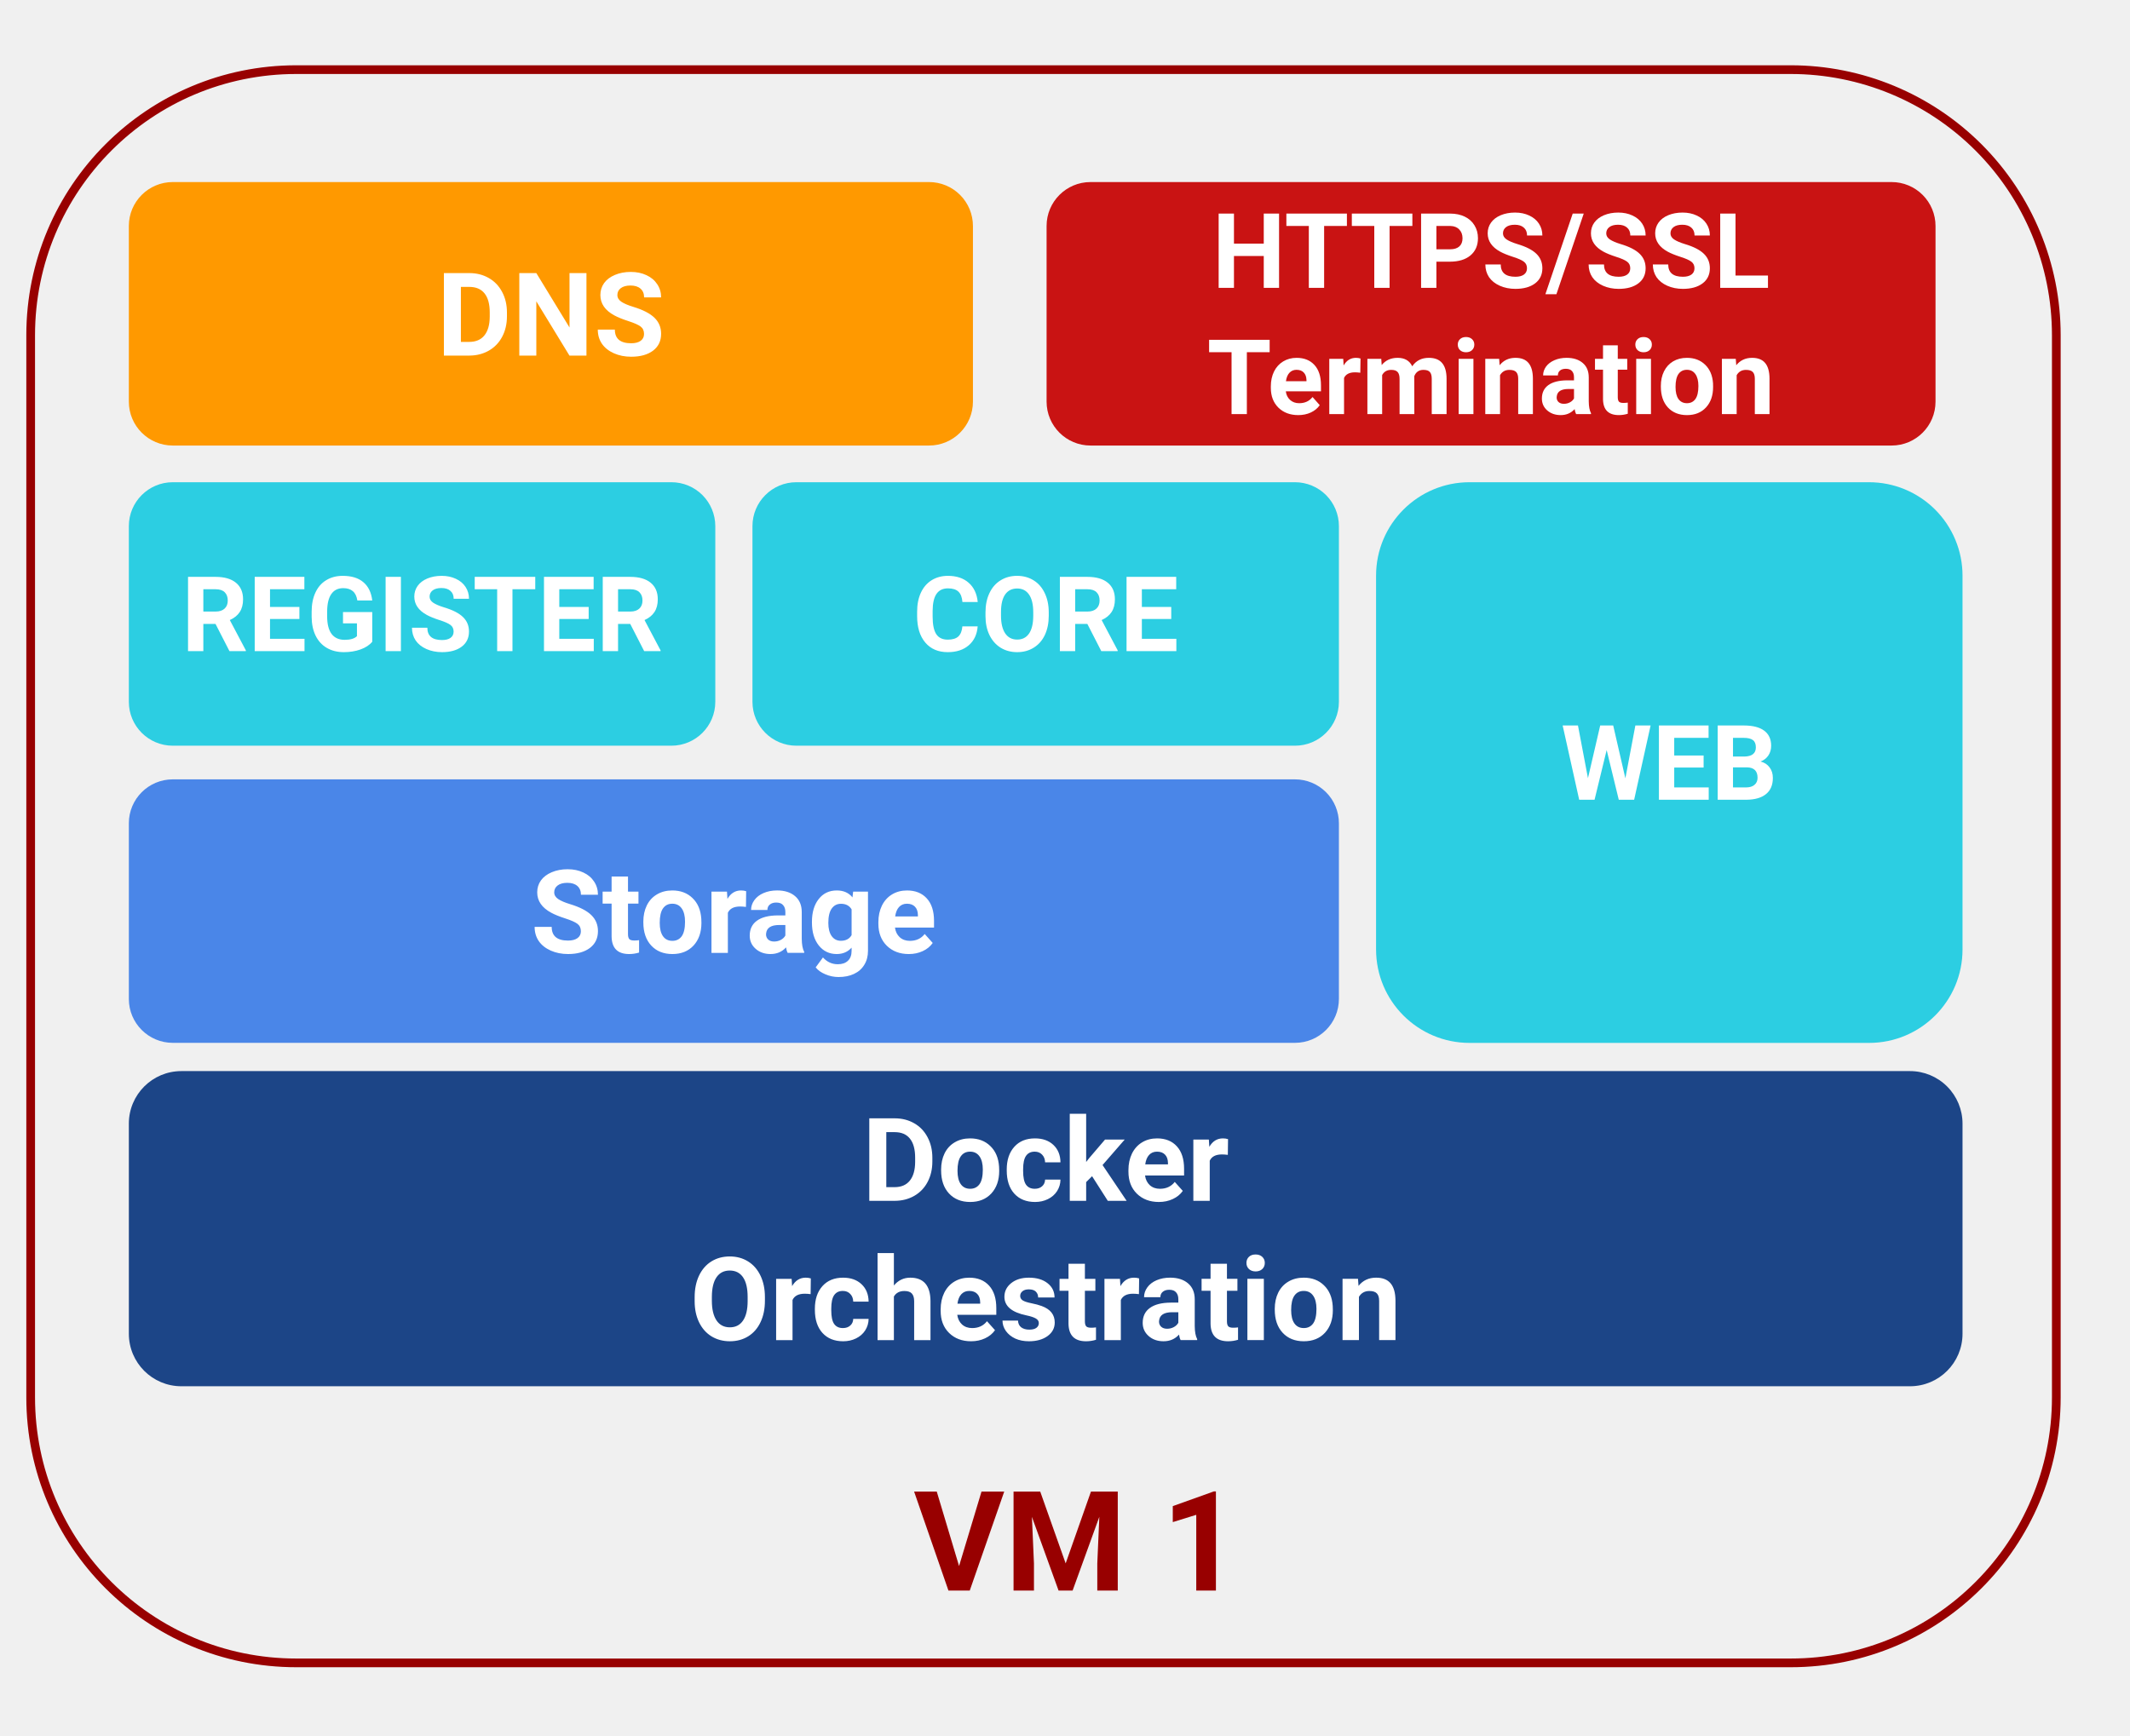
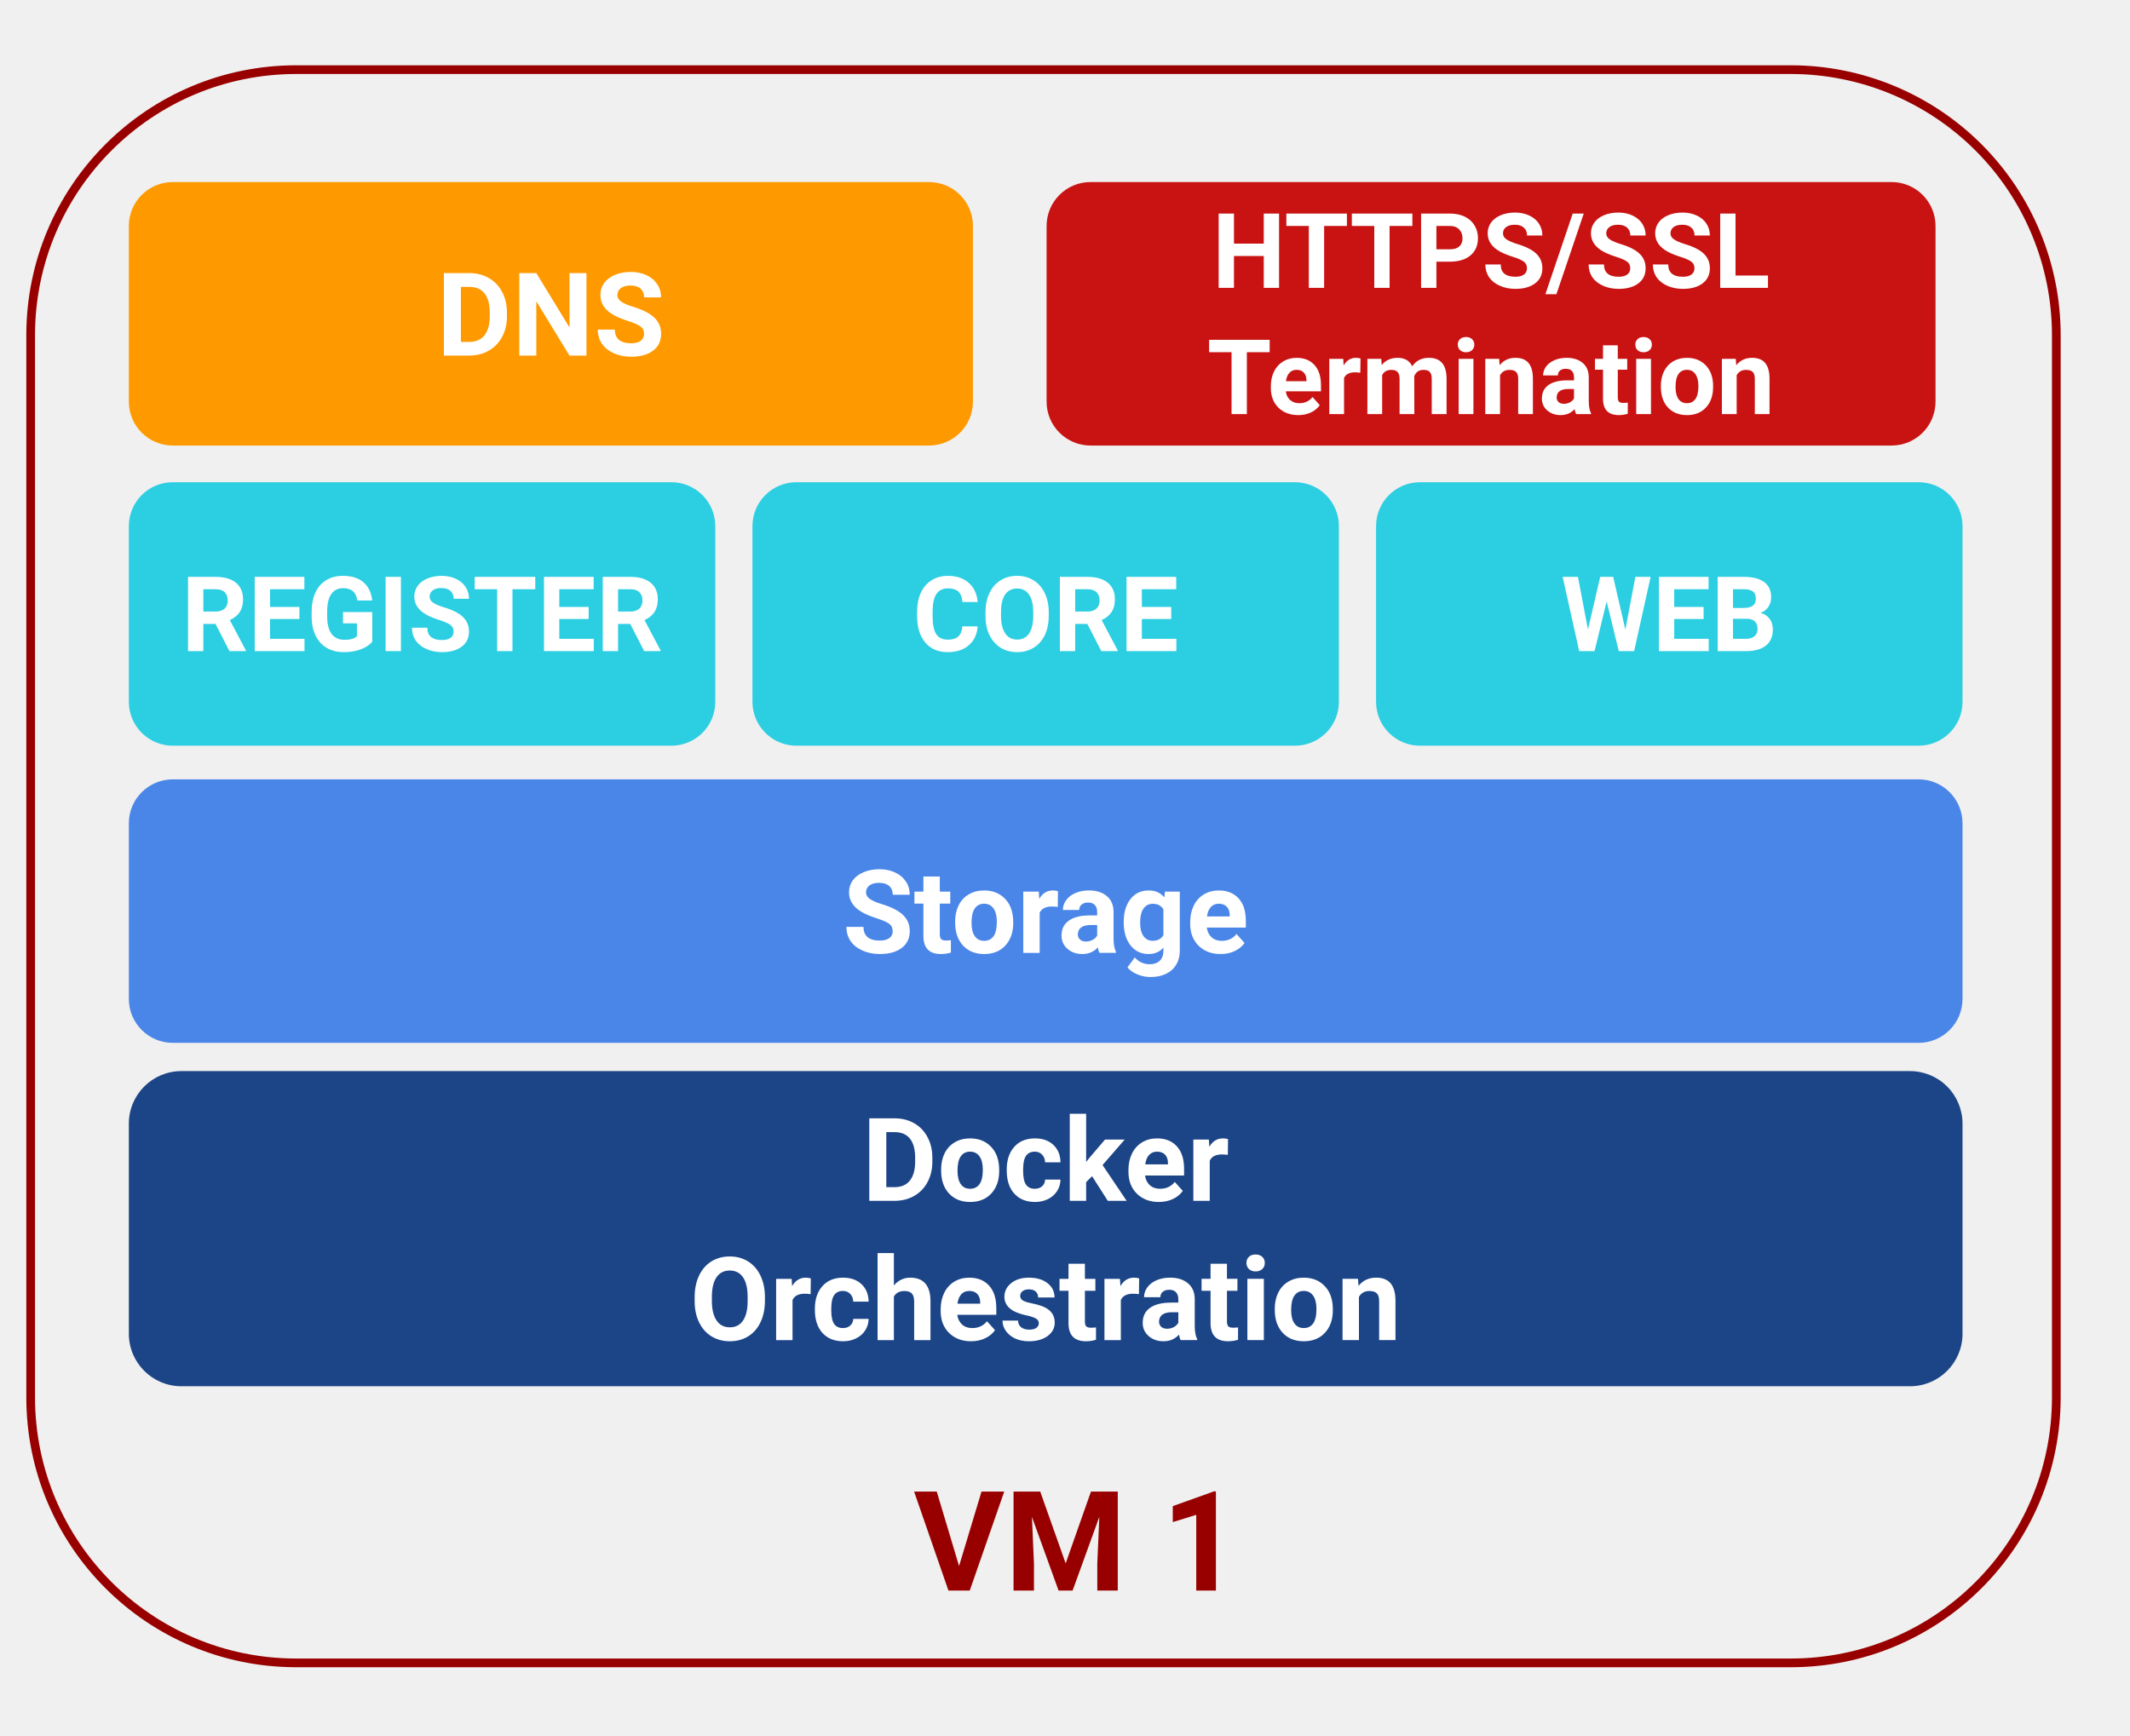
<svg xmlns="http://www.w3.org/2000/svg" version="1.1" viewBox="0.0 0.0 489.262 398.659" fill="none" stroke="none" stroke-linecap="square" stroke-miterlimit="10">
  <clipPath id="p.0">
    <path d="m0 0l489.262 0l0 398.659l-489.262 0l0 -398.659z" clip-rule="nonzero" />
  </clipPath>
  <g clip-path="url(#p.0)">
    <path fill="#000000" fill-opacity="0.0" d="m0 0l489.262 0l0 398.659l-489.262 0z" fill-rule="evenodd" />
    <path fill="#000000" fill-opacity="0.0" d="m7.045 77.009l0 0c0 -33.694 27.315 -61.009 61.009 -61.009l343.273 0c16.181 0 31.699 6.428 43.14 17.869c11.441 11.441 17.869 26.959 17.869 43.14l0 244.029c0 33.694 -27.315 61.009 -61.009 61.009l-343.273 0l0 0c-33.694 0 -61.009 -27.315 -61.009 -61.009z" fill-rule="evenodd" />
    <path stroke="#980000" stroke-width="2.0" stroke-linejoin="round" stroke-linecap="butt" d="m7.045 77.009l0 0c0 -33.694 27.315 -61.009 61.009 -61.009l343.273 0c16.181 0 31.699 6.428 43.14 17.869c11.441 11.441 17.869 26.959 17.869 43.14l0 244.029c0 33.694 -27.315 61.009 -61.009 61.009l-343.273 0l0 0c-33.694 0 -61.009 -27.315 -61.009 -61.009z" fill-rule="evenodd" />
    <path fill="#1c4587" d="m29.596 258.152l0 0c0 -6.665 5.403 -12.068 12.068 -12.068l397.06 0c3.201 0 6.27 1.271 8.534 3.535c2.263 2.263 3.535 5.333 3.535 8.534l0 48.272c0 6.665 -5.403 12.068 -12.068 12.068l-397.06 0c-6.665 0 -12.068 -5.403 -12.068 -12.068z" fill-rule="evenodd" />
    <path fill="#ffffff" d="m199.678 275.889l0 -18.953l5.828 0q2.5 0 4.469 1.125q1.984 1.125 3.078 3.203q1.109 2.078 1.109 4.719l0 0.875q0 2.641 -1.094 4.703q-1.078 2.047 -3.062 3.188q-1.969 1.125 -4.453 1.141l-5.875 0zm3.906 -15.781l0 12.641l1.891 0q2.297 0 3.5 -1.484q1.219 -1.5 1.234 -4.297l0 -1.0q0 -2.891 -1.203 -4.375q-1.188 -1.484 -3.5 -1.484l-1.922 0zm12.59 8.609q0 -2.094 0.797 -3.734q0.812 -1.641 2.328 -2.531q1.516 -0.906 3.531 -0.906q2.844 0 4.641 1.75q1.812 1.734 2.016 4.734l0.031 0.969q0 3.234 -1.812 5.203q-1.812 1.953 -4.859 1.953q-3.047 0 -4.859 -1.953q-1.812 -1.953 -1.812 -5.312l0 -0.172zm3.766 0.281q0 2.0 0.75 3.062q0.75 1.062 2.156 1.062q1.375 0 2.141 -1.047q0.766 -1.062 0.766 -3.359q0 -1.969 -0.766 -3.047q-0.766 -1.078 -2.156 -1.078q-1.391 0 -2.141 1.078q-0.75 1.062 -0.75 3.328zm17.744 4.125q1.047 0 1.688 -0.578q0.656 -0.578 0.688 -1.531l3.531 0q-0.016 1.438 -0.781 2.641q-0.766 1.188 -2.109 1.844q-1.328 0.656 -2.953 0.656q-3.016 0 -4.766 -1.922q-1.734 -1.922 -1.734 -5.312l0 -0.234q0 -3.266 1.734 -5.203q1.734 -1.938 4.75 -1.938q2.641 0 4.234 1.5q1.594 1.5 1.625 4.0l-3.531 0q-0.031 -1.094 -0.688 -1.766q-0.641 -0.688 -1.703 -0.688q-1.312 0 -1.984 0.953q-0.672 0.953 -0.672 3.109l0 0.391q0 2.172 0.656 3.125q0.672 0.953 2.016 0.953zm13.166 -2.891l-1.359 1.359l0 4.297l-3.766 0l0 -20l3.766 0l0 11.078l0.734 -0.938l3.609 -4.219l4.516 0l-5.094 5.859l5.531 8.219l-4.328 0l-3.609 -5.656zm15.338 5.922q-3.094 0 -5.047 -1.906q-1.938 -1.906 -1.938 -5.062l0 -0.359q0 -2.125 0.812 -3.797q0.828 -1.672 2.328 -2.578q1.5 -0.906 3.438 -0.906q2.891 0 4.547 1.828q1.656 1.812 1.656 5.156l0 1.547l-8.969 0q0.188 1.375 1.094 2.219q0.922 0.828 2.328 0.828q2.172 0 3.406 -1.578l1.844 2.062q-0.844 1.203 -2.297 1.875q-1.438 0.672 -3.203 0.672zm-0.422 -11.562q-1.125 0 -1.828 0.766q-0.688 0.75 -0.875 2.156l5.219 0l0 -0.312q-0.016 -1.25 -0.672 -1.922q-0.656 -0.688 -1.844 -0.688zm16.268 0.734q-0.766 -0.094 -1.359 -0.094q-2.125 0 -2.797 1.438l0 9.219l-3.766 0l0 -14.078l3.562 0l0.109 1.672q1.125 -1.938 3.125 -1.938q0.625 0 1.172 0.172l-0.047 3.609z" fill-rule="nonzero" />
    <path fill="#ffffff" d="m175.702 298.842q0 2.797 -1.0 4.906q-0.984 2.109 -2.828 3.266q-1.844 1.141 -4.219 1.141q-2.359 0 -4.219 -1.125q-1.844 -1.141 -2.859 -3.234q-1.016 -2.109 -1.016 -4.844l0 -0.938q0 -2.797 1.0 -4.922q1.016 -2.141 2.844 -3.281q1.844 -1.141 4.219 -1.141q2.375 0 4.203 1.141q1.844 1.141 2.859 3.281q1.016 2.125 1.016 4.906l0 0.844zm-3.969 -0.859q0 -2.984 -1.062 -4.531q-1.062 -1.547 -3.047 -1.547q-1.969 0 -3.031 1.531q-1.062 1.531 -1.078 4.484l0 0.922q0 2.906 1.062 4.516q1.062 1.594 3.078 1.594q1.969 0 3.016 -1.547q1.062 -1.547 1.062 -4.5l0 -0.922zm14.467 -0.656q-0.766 -0.094 -1.359 -0.094q-2.125 0 -2.797 1.438l0 9.219l-3.766 0l0 -14.078l3.562 0l0.109 1.672q1.125 -1.938 3.125 -1.938q0.625 0 1.172 0.172l-0.047 3.609zm7.413 7.797q1.047 0 1.688 -0.578q0.656 -0.578 0.688 -1.531l3.531 0q-0.016 1.438 -0.781 2.641q-0.766 1.188 -2.109 1.844q-1.328 0.656 -2.953 0.656q-3.016 0 -4.766 -1.922q-1.734 -1.922 -1.734 -5.312l0 -0.234q0 -3.266 1.734 -5.203q1.734 -1.938 4.75 -1.938q2.641 0 4.234 1.5q1.594 1.5 1.625 4.0l-3.531 0q-0.031 -1.094 -0.688 -1.766q-0.641 -0.688 -1.703 -0.688q-1.312 0 -1.984 0.953q-0.672 0.953 -0.672 3.109l0 0.391q0 2.172 0.656 3.125q0.672 0.953 2.016 0.953zm11.713 -9.781q1.5 -1.797 3.766 -1.797q4.578 0 4.641 5.328l0 9.016l-3.75 0l0 -8.922q0 -1.203 -0.531 -1.781q-0.516 -0.578 -1.719 -0.578q-1.656 0 -2.406 1.266l0 10.016l-3.75 0l0 -20.0l3.75 0l0 7.453zm17.729 12.812q-3.094 0 -5.047 -1.906q-1.938 -1.906 -1.938 -5.062l0 -0.359q0 -2.125 0.812 -3.797q0.828 -1.672 2.328 -2.578q1.5 -0.906 3.438 -0.906q2.891 0 4.547 1.828q1.656 1.812 1.656 5.156l0 1.547l-8.969 0q0.188 1.375 1.094 2.219q0.922 0.828 2.328 0.828q2.172 0 3.406 -1.578l1.844 2.062q-0.844 1.203 -2.297 1.875q-1.438 0.672 -3.203 0.672zm-0.422 -11.562q-1.125 0 -1.828 0.766q-0.688 0.75 -0.875 2.156l5.219 0l0 -0.312q-0.016 -1.25 -0.672 -1.922q-0.656 -0.688 -1.844 -0.688zm15.987 7.406q0 -0.688 -0.688 -1.078q-0.688 -0.406 -2.188 -0.719q-5.031 -1.047 -5.031 -4.266q0 -1.875 1.547 -3.125q1.562 -1.266 4.078 -1.266q2.672 0 4.281 1.266q1.609 1.266 1.609 3.281l-3.766 0q0 -0.812 -0.516 -1.328q-0.516 -0.531 -1.625 -0.531q-0.953 0 -1.469 0.438q-0.516 0.422 -0.516 1.078q0 0.625 0.578 1.016q0.594 0.375 2.0 0.656q1.406 0.281 2.375 0.641q2.984 1.094 2.984 3.781q0 1.922 -1.656 3.125q-1.656 1.188 -4.266 1.188q-1.781 0 -3.156 -0.625q-1.359 -0.641 -2.141 -1.734q-0.781 -1.109 -0.781 -2.391l3.562 0q0.047 1.016 0.734 1.547q0.703 0.531 1.859 0.531q1.078 0 1.625 -0.406q0.562 -0.422 0.562 -1.078zm10.581 -13.656l0 3.469l2.406 0l0 2.75l-2.406 0l0 7.031q0 0.781 0.297 1.125q0.297 0.328 1.141 0.328q0.625 0 1.109 -0.078l0 2.844q-1.109 0.344 -2.281 0.344q-3.953 0 -4.031 -4.0l0 -7.594l-2.062 0l0 -2.75l2.062 0l0 -3.469l3.766 0zm12.413 6.984q-0.766 -0.094 -1.359 -0.094q-2.125 0 -2.797 1.438l0 9.219l-3.766 0l0 -14.078l3.562 0l0.109 1.672q1.125 -1.938 3.125 -1.938q0.625 0 1.172 0.172l-0.047 3.609zm9.582 10.562q-0.266 -0.5 -0.375 -1.266q-1.375 1.531 -3.562 1.531q-2.062 0 -3.422 -1.203q-1.359 -1.203 -1.359 -3.016q0 -2.25 1.656 -3.438q1.656 -1.203 4.797 -1.219l1.734 0l0 -0.797q0 -0.984 -0.516 -1.562q-0.5 -0.594 -1.578 -0.594q-0.938 0 -1.484 0.469q-0.547 0.453 -0.547 1.234l-3.75 0q0 -1.219 0.75 -2.25q0.75 -1.047 2.125 -1.641q1.391 -0.594 3.109 -0.594q2.594 0 4.125 1.312q1.531 1.297 1.531 3.672l0 6.109q0.016 2.0 0.562 3.031l0 0.219l-3.797 0zm-3.109 -2.609q0.828 0 1.531 -0.375q0.703 -0.375 1.047 -1.0l0 -2.422l-1.406 0q-2.828 0 -3.016 1.953l-0.016 0.219q0 0.703 0.5 1.172q0.5 0.453 1.359 0.453zm13.744 -14.938l0 3.469l2.406 0l0 2.75l-2.406 0l0 7.031q0 0.781 0.297 1.125q0.297 0.328 1.141 0.328q0.625 0 1.109 -0.078l0 2.844q-1.109 0.344 -2.281 0.344q-3.953 0 -4.031 -4.0l0 -7.594l-2.062 0l0 -2.75l2.062 0l0 -3.469l3.766 0zm8.476 17.547l-3.781 0l0 -14.078l3.781 0l0 14.078zm-4.0 -17.734q0 -0.844 0.562 -1.391q0.562 -0.547 1.547 -0.547q0.953 0 1.531 0.547q0.578 0.547 0.578 1.391q0 0.859 -0.578 1.406q-0.578 0.547 -1.531 0.547q-0.953 0 -1.531 -0.547q-0.578 -0.547 -0.578 -1.406zm6.505 10.562q0 -2.094 0.797 -3.734q0.812 -1.641 2.328 -2.531q1.516 -0.906 3.531 -0.906q2.844 0 4.641 1.75q1.812 1.734 2.016 4.734l0.031 0.969q0 3.234 -1.812 5.203q-1.812 1.953 -4.859 1.953q-3.047 0 -4.859 -1.953q-1.812 -1.953 -1.812 -5.312l0 -0.172zm3.766 0.281q0 2.0 0.75 3.062q0.75 1.062 2.156 1.062q1.375 0 2.141 -1.047q0.766 -1.062 0.766 -3.359q0 -1.969 -0.766 -3.047q-0.766 -1.078 -2.156 -1.078q-1.391 0 -2.141 1.078q-0.75 1.062 -0.75 3.328zm15.353 -7.188l0.125 1.625q1.5 -1.891 4.047 -1.891q2.234 0 3.328 1.312q1.094 1.312 1.109 3.938l0 9.094l-3.75 0l0 -9.0q0 -1.203 -0.531 -1.734q-0.516 -0.547 -1.719 -0.547q-1.594 0 -2.391 1.344l0 9.938l-3.766 0l0 -14.078l3.547 0z" fill-rule="nonzero" />
-     <path fill="#4a86e8" d="m29.596 189.147l0 0c0 -5.572 4.517 -10.089 10.089 -10.089l257.774 0c2.676 0 5.242 1.063 7.134 2.955c1.892 1.892 2.955 4.458 2.955 7.134l0 40.357c0 5.572 -4.517 10.089 -10.089 10.089l-257.774 0c-5.572 0 -10.089 -4.517 -10.089 -10.089z" fill-rule="evenodd" />
-     <path fill="#ffffff" d="m133.427 213.957q0 -1.109 -0.781 -1.703q-0.781 -0.594 -2.812 -1.25q-2.031 -0.656 -3.203 -1.297q-3.234 -1.734 -3.234 -4.688q0 -1.547 0.859 -2.75q0.875 -1.203 2.484 -1.875q1.625 -0.688 3.641 -0.688q2.031 0 3.609 0.75q1.594 0.734 2.469 2.078q0.891 1.328 0.891 3.031l-3.906 0q0 -1.297 -0.828 -2.016q-0.812 -0.719 -2.297 -0.719q-1.438 0 -2.234 0.609q-0.781 0.594 -0.781 1.578q0 0.922 0.922 1.547q0.938 0.625 2.75 1.172q3.328 1.016 4.844 2.5q1.531 1.484 1.531 3.688q0 2.469 -1.859 3.875q-1.859 1.391 -5.016 1.391q-2.188 0 -3.984 -0.797q-1.797 -0.812 -2.75 -2.203q-0.938 -1.391 -0.938 -3.234l3.922 0q0 3.141 3.75 3.141q1.391 0 2.172 -0.562q0.781 -0.562 0.781 -1.578zm10.824 -12.578l0 3.469l2.406 0l0 2.75l-2.406 0l0 7.031q0 0.781 0.297 1.125q0.297 0.328 1.141 0.328q0.625 0 1.109 -0.078l0 2.844q-1.109 0.344 -2.281 0.344q-3.953 0 -4.031 -4.0l0 -7.594l-2.062 0l0 -2.75l2.062 0l0 -3.469l3.766 0zm3.523 10.375q0 -2.094 0.797 -3.734q0.812 -1.641 2.328 -2.531q1.516 -0.906 3.531 -0.906q2.844 0 4.641 1.75q1.812 1.734 2.016 4.734l0.031 0.969q0 3.234 -1.812 5.203q-1.812 1.953 -4.859 1.953q-3.047 0 -4.859 -1.953q-1.812 -1.953 -1.812 -5.312l0 -0.172zm3.766 0.281q0 2.0 0.75 3.062q0.75 1.062 2.156 1.062q1.375 0 2.141 -1.047q0.766 -1.062 0.766 -3.359q0 -1.969 -0.766 -3.047q-0.766 -1.078 -2.156 -1.078q-1.391 0 -2.141 1.078q-0.75 1.062 -0.75 3.328zm19.807 -3.672q-0.766 -0.094 -1.359 -0.094q-2.125 0 -2.797 1.438l0 9.219l-3.766 0l0 -14.078l3.562 0l0.109 1.672q1.125 -1.938 3.125 -1.938q0.625 0 1.172 0.172l-0.047 3.609zm9.582 10.562q-0.266 -0.5 -0.375 -1.266q-1.375 1.531 -3.562 1.531q-2.062 0 -3.422 -1.203q-1.359 -1.203 -1.359 -3.016q0 -2.25 1.656 -3.438q1.656 -1.203 4.797 -1.219l1.734 0l0 -0.797q0 -0.984 -0.516 -1.562q-0.5 -0.594 -1.578 -0.594q-0.938 0 -1.484 0.469q-0.547 0.453 -0.547 1.234l-3.75 0q0 -1.219 0.75 -2.25q0.75 -1.047 2.125 -1.641q1.391 -0.594 3.109 -0.594q2.594 0 4.125 1.312q1.531 1.297 1.531 3.672l0 6.109q0.016 2.0 0.562 3.031l0 0.219l-3.797 0zm-3.109 -2.609q0.828 0 1.531 -0.375q0.703 -0.375 1.047 -1.0l0 -2.422l-1.406 0q-2.828 0 -3.016 1.953l-0.016 0.219q0 0.703 0.5 1.172q0.5 0.453 1.359 0.453zm8.682 -4.531q0 -3.25 1.547 -5.219q1.547 -1.984 4.156 -1.984q2.328 0 3.609 1.594l0.156 -1.328l3.406 0l0 13.609q0 1.844 -0.844 3.203q-0.828 1.375 -2.359 2.094q-1.516 0.719 -3.562 0.719q-1.547 0 -3.016 -0.625q-1.469 -0.609 -2.234 -1.594l1.672 -2.281q1.406 1.562 3.406 1.562q1.5 0 2.328 -0.797q0.844 -0.797 0.844 -2.266l0 -0.75q-1.312 1.469 -3.422 1.469q-2.547 0 -4.125 -1.984q-1.562 -1.984 -1.562 -5.266l0 -0.156zm3.766 0.266q0 1.922 0.766 3.016q0.781 1.078 2.109 1.078q1.719 0 2.469 -1.297l0 -5.922q-0.766 -1.281 -2.438 -1.281q-1.359 0 -2.141 1.109q-0.766 1.094 -0.766 3.297zm18.481 7.141q-3.094 0 -5.047 -1.906q-1.938 -1.906 -1.938 -5.062l0 -0.359q0 -2.125 0.812 -3.797q0.828 -1.672 2.328 -2.578q1.5 -0.906 3.438 -0.906q2.891 0 4.547 1.828q1.656 1.812 1.656 5.156l0 1.547l-8.969 0q0.188 1.375 1.094 2.219q0.922 0.828 2.328 0.828q2.172 0 3.406 -1.578l1.844 2.062q-0.844 1.203 -2.297 1.875q-1.438 0.672 -3.203 0.672zm-0.422 -11.562q-1.125 0 -1.828 0.766q-0.688 0.75 -0.875 2.156l5.219 0l0 -0.312q-0.016 -1.25 -0.672 -1.922q-0.656 -0.688 -1.844 -0.688z" fill-rule="nonzero" />
+     <path fill="#4a86e8" d="m29.596 189.147l0 0c0 -5.572 4.517 -10.089 10.089 -10.089l401.018 0c2.676 0 5.242 1.063 7.134 2.955c1.892 1.892 2.955 4.458 2.955 7.134l0 40.357c0 5.572 -4.517 10.089 -10.089 10.089l-401.018 0c-5.572 0 -10.089 -4.517 -10.089 -10.089z" fill-rule="evenodd" />
+     <path fill="#ffffff" d="m205.049 213.957q0 -1.109 -0.781 -1.703q-0.781 -0.594 -2.812 -1.25q-2.031 -0.656 -3.203 -1.297q-3.234 -1.734 -3.234 -4.688q0 -1.547 0.859 -2.75q0.875 -1.203 2.484 -1.875q1.625 -0.688 3.641 -0.688q2.031 0 3.609 0.75q1.594 0.734 2.469 2.078q0.891 1.328 0.891 3.031l-3.906 0q0 -1.297 -0.828 -2.016q-0.812 -0.719 -2.297 -0.719q-1.438 0 -2.234 0.609q-0.781 0.594 -0.781 1.578q0 0.922 0.922 1.547q0.938 0.625 2.75 1.172q3.328 1.016 4.844 2.5q1.531 1.484 1.531 3.688q0 2.469 -1.859 3.875q-1.859 1.391 -5.016 1.391q-2.188 0 -3.984 -0.797q-1.797 -0.812 -2.75 -2.203q-0.938 -1.391 -0.938 -3.234l3.922 0q0 3.141 3.75 3.141q1.391 0 2.172 -0.562q0.781 -0.562 0.781 -1.578zm10.824 -12.578l0 3.469l2.406 0l0 2.75l-2.406 0l0 7.031q0 0.781 0.297 1.125q0.297 0.328 1.141 0.328q0.625 0 1.109 -0.078l0 2.844q-1.109 0.344 -2.281 0.344q-3.953 0 -4.031 -4.0l0 -7.594l-2.062 0l0 -2.75l2.062 0l0 -3.469l3.766 0zm3.523 10.375q0 -2.094 0.797 -3.734q0.812 -1.641 2.328 -2.531q1.516 -0.906 3.531 -0.906q2.844 0 4.641 1.75q1.812 1.734 2.016 4.734l0.031 0.969q0 3.234 -1.812 5.203q-1.812 1.953 -4.859 1.953q-3.047 0 -4.859 -1.953q-1.812 -1.953 -1.812 -5.312l0 -0.172zm3.766 0.281q0 2.0 0.75 3.062q0.75 1.062 2.156 1.062q1.375 0 2.141 -1.047q0.766 -1.062 0.766 -3.359q0 -1.969 -0.766 -3.047q-0.766 -1.078 -2.156 -1.078q-1.391 0 -2.141 1.078q-0.75 1.062 -0.75 3.328zm19.807 -3.672q-0.766 -0.094 -1.359 -0.094q-2.125 0 -2.797 1.438l0 9.219l-3.766 0l0 -14.078l3.562 0l0.109 1.672q1.125 -1.938 3.125 -1.938q0.625 0 1.172 0.172l-0.047 3.609zm9.582 10.562q-0.266 -0.5 -0.375 -1.266q-1.375 1.531 -3.562 1.531q-2.062 0 -3.422 -1.203q-1.359 -1.203 -1.359 -3.016q0 -2.25 1.656 -3.438q1.656 -1.203 4.797 -1.219l1.734 0l0 -0.797q0 -0.984 -0.516 -1.562q-0.5 -0.594 -1.578 -0.594q-0.938 0 -1.484 0.469q-0.547 0.453 -0.547 1.234l-3.75 0q0 -1.219 0.75 -2.25q0.75 -1.047 2.125 -1.641q1.391 -0.594 3.109 -0.594q2.594 0 4.125 1.312q1.531 1.297 1.531 3.672l0 6.109q0.016 2.0 0.562 3.031l0 0.219l-3.797 0zm-3.109 -2.609q0.828 0 1.531 -0.375q0.703 -0.375 1.047 -1.0l0 -2.422l-1.406 0q-2.828 0 -3.016 1.953l-0.016 0.219q0 0.703 0.5 1.172q0.5 0.453 1.359 0.453zm8.682 -4.531q0 -3.25 1.547 -5.219q1.547 -1.984 4.156 -1.984q2.328 0 3.609 1.594l0.156 -1.328l3.406 0l0 13.609q0 1.844 -0.844 3.203q-0.828 1.375 -2.359 2.094q-1.516 0.719 -3.562 0.719q-1.547 0 -3.016 -0.625q-1.469 -0.609 -2.234 -1.594l1.672 -2.281q1.406 1.562 3.406 1.562q1.5 0 2.328 -0.797q0.844 -0.797 0.844 -2.266l0 -0.75q-1.312 1.469 -3.422 1.469q-2.547 0 -4.125 -1.984q-1.562 -1.984 -1.562 -5.266l0 -0.156zm3.766 0.266q0 1.922 0.766 3.016q0.781 1.078 2.109 1.078q1.719 0 2.469 -1.297l0 -5.922q-0.766 -1.281 -2.438 -1.281q-1.359 0 -2.141 1.109q-0.766 1.094 -0.766 3.297zm18.481 7.141q-3.094 0 -5.047 -1.906q-1.938 -1.906 -1.938 -5.062l0 -0.359q0 -2.125 0.812 -3.797q0.828 -1.672 2.328 -2.578q1.5 -0.906 3.438 -0.906q2.891 0 4.547 1.828q1.656 1.812 1.656 5.156l0 1.547l-8.969 0q0.188 1.375 1.094 2.219q0.922 0.828 2.328 0.828q2.172 0 3.406 -1.578l1.844 2.062q-0.844 1.203 -2.297 1.875q-1.438 0.672 -3.203 0.672zm-0.422 -11.562q-1.125 0 -1.828 0.766q-0.688 0.75 -0.875 2.156l5.219 0l0 -0.312q-0.016 -1.25 -0.672 -1.922q-0.656 -0.688 -1.844 -0.688z" fill-rule="nonzero" />
    <path fill="#2ccee2" d="m29.596 120.879l0 0c0 -5.572 4.517 -10.089 10.089 -10.089l114.53 0c2.676 0 5.242 1.063 7.134 2.955c1.892 1.892 2.955 4.458 2.955 7.134l0 40.357c0 5.572 -4.517 10.089 -10.089 10.089l-114.53 0c-5.572 0 -10.089 -4.517 -10.089 -10.089z" fill-rule="evenodd" />
    <path fill="#ffffff" d="m49.505 143.348l-2.797 0l0 6.25l-3.516 0l0 -17.062l6.328 0q3.031 0 4.672 1.344q1.641 1.344 1.641 3.812q0 1.75 -0.766 2.922q-0.75 1.156 -2.281 1.844l3.688 6.969l0 0.172l-3.766 0l-3.203 -6.25zm-2.797 -2.844l2.828 0q1.328 0 2.047 -0.672q0.734 -0.672 0.734 -1.859q0 -1.203 -0.688 -1.891q-0.688 -0.703 -2.109 -0.703l-2.812 0l0 5.125zm22.066 1.703l-6.75 0l0 4.562l7.922 0l0 2.828l-11.438 0l0 -17.062l11.406 0l0 2.844l-7.891 0l0 4.062l6.75 0l0 2.766zm16.734 5.234q-0.953 1.141 -2.688 1.766q-1.734 0.625 -3.844 0.625q-2.219 0 -3.891 -0.969q-1.672 -0.969 -2.578 -2.797q-0.906 -1.844 -0.922 -4.328l0 -1.172q0 -2.547 0.859 -4.406q0.859 -1.875 2.484 -2.859q1.625 -1.0 3.797 -1.0q3.031 0 4.734 1.453q1.719 1.438 2.047 4.203l-3.422 0q-0.234 -1.469 -1.047 -2.141q-0.797 -0.688 -2.203 -0.688q-1.797 0 -2.734 1.359q-0.938 1.344 -0.953 4.0l0 1.094q0 2.688 1.016 4.062q1.031 1.359 3.0 1.359q1.984 0 2.828 -0.844l0 -2.938l-3.203 0l0 -2.594l6.719 0l0 6.812zm6.582 2.156l-3.516 0l0 -17.062l3.516 0l0 17.062zm12.105 -4.484q0 -0.984 -0.703 -1.516q-0.703 -0.547 -2.531 -1.125q-1.828 -0.594 -2.891 -1.172q-2.906 -1.578 -2.906 -4.234q0 -1.375 0.766 -2.453q0.781 -1.094 2.234 -1.703q1.469 -0.609 3.281 -0.609q1.828 0 3.25 0.672q1.438 0.656 2.234 1.859q0.797 1.203 0.797 2.734l-3.516 0q0 -1.172 -0.75 -1.812q-0.734 -0.656 -2.062 -0.656q-1.297 0 -2.016 0.547q-0.703 0.547 -0.703 1.438q0 0.828 0.828 1.391q0.844 0.562 2.469 1.062q3.0 0.891 4.375 2.234q1.375 1.328 1.375 3.328q0 2.219 -1.688 3.484q-1.672 1.25 -4.5 1.25q-1.969 0 -3.594 -0.719q-1.609 -0.719 -2.469 -1.969q-0.844 -1.266 -0.844 -2.922l3.531 0q0 2.828 3.375 2.828q1.25 0 1.953 -0.5q0.703 -0.516 0.703 -1.438zm18.754 -9.734l-5.234 0l0 14.219l-3.516 0l0 -14.219l-5.156 0l0 -2.844l13.906 0l0 2.844zm12.27 6.828l-6.75 0l0 4.562l7.922 0l0 2.828l-11.438 0l0 -17.062l11.406 0l0 2.844l-7.891 0l0 4.062l6.75 0l0 2.766zm9.547 1.141l-2.797 0l0 6.25l-3.516 0l0 -17.062l6.328 0q3.031 0 4.672 1.344q1.641 1.344 1.641 3.812q0 1.75 -0.766 2.922q-0.75 1.156 -2.281 1.844l3.688 6.969l0 0.172l-3.766 0l-3.203 -6.25zm-2.797 -2.844l2.828 0q1.328 0 2.047 -0.672q0.734 -0.672 0.734 -1.859q0 -1.203 -0.688 -1.891q-0.688 -0.703 -2.109 -0.703l-2.812 0l0 5.125z" fill-rule="nonzero" />
    <path fill="#2ccee2" d="m172.84 120.879l0 0c0 -5.572 4.517 -10.089 10.089 -10.089l114.53 0c2.676 0 5.242 1.063 7.134 2.955c1.892 1.892 2.955 4.458 2.955 7.134l0 40.357c0 5.572 -4.517 10.089 -10.089 10.089l-114.53 0c-5.572 0 -10.089 -4.517 -10.089 -10.089z" fill-rule="evenodd" />
    <path fill="#ffffff" d="m224.571 143.91q-0.203 2.75 -2.047 4.344q-1.828 1.578 -4.828 1.578q-3.281 0 -5.156 -2.203q-1.875 -2.219 -1.875 -6.078l0 -1.031q0 -2.469 0.859 -4.344q0.875 -1.875 2.484 -2.875q1.609 -1.0 3.734 -1.0q2.953 0 4.75 1.578q1.812 1.578 2.094 4.438l-3.516 0q-0.125 -1.641 -0.922 -2.391q-0.781 -0.75 -2.406 -0.75q-1.75 0 -2.625 1.266q-0.875 1.266 -0.891 3.906l0 1.297q0 2.766 0.828 4.047q0.844 1.266 2.641 1.266q1.641 0 2.438 -0.734q0.797 -0.75 0.922 -2.312l3.516 0zm16.328 -2.453q0 2.516 -0.891 4.422q-0.891 1.891 -2.562 2.922q-1.656 1.031 -3.797 1.031q-2.125 0 -3.797 -1.016q-1.656 -1.031 -2.578 -2.922q-0.906 -1.891 -0.906 -4.344l0 -0.844q0 -2.531 0.906 -4.438q0.906 -1.922 2.562 -2.938q1.656 -1.031 3.781 -1.031q2.141 0 3.797 1.031q1.656 1.016 2.562 2.938q0.922 1.906 0.922 4.422l0 0.766zm-3.562 -0.781q0 -2.688 -0.969 -4.078q-0.953 -1.391 -2.734 -1.391q-1.781 0 -2.75 1.375q-0.953 1.375 -0.953 4.031l0 0.844q0 2.609 0.953 4.047q0.969 1.438 2.766 1.438q1.766 0 2.719 -1.375q0.953 -1.391 0.969 -4.062l0 -0.828zm12.43 2.672l-2.797 0l0 6.25l-3.516 0l0 -17.062l6.328 0q3.031 0 4.672 1.344q1.641 1.344 1.641 3.812q0 1.75 -0.766 2.922q-0.75 1.156 -2.281 1.844l3.687 6.969l0 0.172l-3.766 0l-3.203 -6.25zm-2.797 -2.844l2.828 0q1.328 0 2.047 -0.672q0.734 -0.672 0.734 -1.859q0 -1.203 -0.688 -1.891q-0.688 -0.703 -2.109 -0.703l-2.812 0l0 5.125zm22.066 1.703l-6.75 0l0 4.562l7.922 0l0 2.828l-11.438 0l0 -17.062l11.406 0l0 2.844l-7.891 0l0 4.062l6.75 0l0 2.766z" fill-rule="nonzero" />
-     <path fill="#2ccee2" d="m316.084 132.26l0 0c0 -11.858 9.613 -21.47 21.47 -21.47l91.768 0l0 0c5.694 0 11.155 2.262 15.182 6.288c4.026 4.026 6.289 9.487 6.289 15.182l0 85.878c0 11.858 -9.613 21.47 -21.47 21.47l-91.768 0c-11.858 0 -21.47 -9.613 -21.47 -21.47z" fill-rule="evenodd" />
-     <path fill="#ffffff" d="m373.348 178.818l2.297 -12.141l3.5 0l-3.781 17.062l-3.531 0l-2.781 -11.422l-2.781 11.422l-3.531 0l-3.797 -17.062l3.516 0l2.297 12.109l2.812 -12.109l2.984 0l2.797 12.141zm17.973 -2.469l-6.75 0l0 4.562l7.922 0l0 2.828l-11.438 0l0 -17.062l11.406 0l0 2.844l-7.891 0l0 4.062l6.75 0l0 2.766zm3.234 7.391l0 -17.062l5.969 0q3.109 0 4.703 1.188q1.609 1.188 1.609 3.484q0 1.25 -0.641 2.219q-0.641 0.953 -1.797 1.391q1.312 0.328 2.062 1.328q0.766 1.0 0.766 2.438q0 2.453 -1.578 3.719q-1.562 1.266 -4.469 1.297l-6.625 0zm3.516 -7.438l0 4.609l3.0 0q1.25 0 1.938 -0.594q0.703 -0.594 0.703 -1.625q0 -2.344 -2.422 -2.391l-3.219 0zm0 -2.484l2.594 0q2.656 -0.047 2.656 -2.109q0 -1.172 -0.672 -1.672q-0.672 -0.516 -2.125 -0.516l-2.453 0l0 4.297z" fill-rule="nonzero" />
+     <path fill="#2ccee2" d="m316.084 120.879l0 0c0 -5.572 4.517 -10.089 10.089 -10.089l114.53 0c2.676 0 5.242 1.063 7.134 2.955c1.892 1.892 2.955 4.458 2.955 7.134l0 40.357c0 5.572 -4.517 10.089 -10.089 10.089l-114.53 0c-5.572 0 -10.089 -4.517 -10.089 -10.089z" fill-rule="evenodd" />
+     <path fill="#ffffff" d="m373.348 144.676l2.297 -12.141l3.5 0l-3.781 17.062l-3.531 0l-2.781 -11.422l-2.781 11.422l-3.531 0l-3.797 -17.062l3.516 0l2.297 12.109l2.812 -12.109l2.984 0l2.797 12.141zm17.973 -2.469l-6.75 0l0 4.562l7.922 0l0 2.828l-11.438 0l0 -17.062l11.406 0l0 2.844l-7.891 0l0 4.062l6.75 0l0 2.766zm3.234 7.391l0 -17.062l5.969 0q3.109 0 4.703 1.188q1.609 1.188 1.609 3.484q0 1.25 -0.641 2.219q-0.641 0.953 -1.797 1.391q1.312 0.328 2.062 1.328q0.766 1.0 0.766 2.438q0 2.453 -1.578 3.719q-1.562 1.266 -4.469 1.297l-6.625 0zm3.516 -7.438l0 4.609l3.0 0q1.25 0 1.938 -0.594q0.703 -0.594 0.703 -1.625q0 -2.344 -2.422 -2.391l-3.219 0zm0 -2.484l2.594 0q2.656 -0.047 2.656 -2.109q0 -1.172 -0.672 -1.672q-0.672 -0.516 -2.125 -0.516l-2.453 0l0 4.297z" fill-rule="nonzero" />
    <path fill="#ff9900" d="m29.596 51.916l0 0c0 -5.572 4.517 -10.089 10.089 -10.089l173.711 0c2.676 0 5.242 1.063 7.134 2.955c1.892 1.892 2.955 4.458 2.955 7.134l0 40.357c0 5.572 -4.517 10.089 -10.089 10.089l-173.711 0c-5.572 0 -10.089 -4.517 -10.089 -10.089z" fill-rule="evenodd" />
    <path fill="#ffffff" d="m101.962 81.694l0 -18.953l5.828 0q2.5 0 4.469 1.125q1.984 1.125 3.078 3.203q1.109 2.078 1.109 4.719l0 0.875q0 2.641 -1.094 4.703q-1.078 2.047 -3.062 3.188q-1.969 1.125 -4.453 1.141l-5.875 0zm3.906 -15.781l0 12.641l1.891 0q2.297 0 3.5 -1.484q1.219 -1.5 1.234 -4.297l0 -1.0q0 -2.891 -1.203 -4.375q-1.188 -1.484 -3.5 -1.484l-1.922 0zm28.84 15.781l-3.906 0l-7.609 -12.469l0 12.469l-3.906 0l0 -18.953l3.906 0l7.625 12.5l0 -12.5l3.891 0l0 18.953zm13.227 -4.969q0 -1.109 -0.781 -1.703q-0.781 -0.594 -2.812 -1.25q-2.031 -0.656 -3.203 -1.297q-3.234 -1.734 -3.234 -4.688q0 -1.547 0.859 -2.75q0.875 -1.203 2.484 -1.875q1.625 -0.688 3.641 -0.688q2.031 0 3.609 0.75q1.594 0.734 2.469 2.078q0.891 1.328 0.891 3.031l-3.906 0q0 -1.297 -0.828 -2.016q-0.812 -0.719 -2.297 -0.719q-1.438 0 -2.234 0.609q-0.781 0.594 -0.781 1.578q0 0.922 0.922 1.547q0.938 0.625 2.75 1.172q3.328 1.016 4.844 2.5q1.531 1.484 1.531 3.688q0 2.469 -1.859 3.875q-1.859 1.391 -5.016 1.391q-2.188 0 -3.984 -0.797q-1.797 -0.812 -2.75 -2.203q-0.938 -1.391 -0.938 -3.234l3.922 0q0 3.141 3.75 3.141q1.391 0 2.172 -0.562q0.781 -0.562 0.781 -1.578z" fill-rule="nonzero" />
    <path fill="#c91313" d="m240.402 51.916l0 0c0 -5.572 4.517 -10.089 10.089 -10.089l184.01 0c2.676 0 5.242 1.063 7.134 2.955c1.892 1.892 2.955 4.458 2.955 7.134l0 40.357c0 5.572 -4.517 10.089 -10.089 10.089l-184.01 0c-5.572 0 -10.089 -4.517 -10.089 -10.089z" fill-rule="evenodd" />
    <path fill="#ffffff" d="m293.801 66.134l-3.516 0l0 -7.312l-6.844 0l0 7.312l-3.516 0l0 -17.062l3.516 0l0 6.906l6.844 0l0 -6.906l3.516 0l0 17.062zm15.586 -14.219l-5.234 0l0 14.219l-3.516 0l0 -14.219l-5.156 0l0 -2.844l13.906 0l0 2.844zm15.035 0l-5.234 0l0 14.219l-3.516 0l0 -14.219l-5.156 0l0 -2.844l13.906 0l0 2.844zm5.52 8.203l0 6.016l-3.516 0l0 -17.062l6.656 0q1.922 0 3.375 0.703q1.453 0.703 2.234 2.0q0.797 1.297 0.797 2.938q0 2.516 -1.719 3.969q-1.719 1.438 -4.75 1.438l-3.078 0zm0 -2.844l3.141 0q1.391 0 2.125 -0.656q0.734 -0.656 0.734 -1.875q0 -1.25 -0.75 -2.016q-0.734 -0.781 -2.031 -0.812l-3.219 0l0 5.359zm20.809 4.375q0 -0.984 -0.703 -1.516q-0.703 -0.547 -2.531 -1.125q-1.828 -0.594 -2.891 -1.172q-2.906 -1.578 -2.906 -4.234q0 -1.375 0.766 -2.453q0.781 -1.094 2.234 -1.703q1.469 -0.609 3.281 -0.609q1.828 0 3.25 0.672q1.438 0.656 2.234 1.859q0.797 1.203 0.797 2.734l-3.516 0q0 -1.172 -0.75 -1.812q-0.734 -0.656 -2.062 -0.656q-1.297 0 -2.016 0.547q-0.703 0.547 -0.703 1.438q0 0.828 0.828 1.391q0.844 0.562 2.469 1.062q3.0 0.891 4.375 2.234q1.375 1.328 1.375 3.328q0 2.219 -1.688 3.484q-1.672 1.25 -4.5 1.25q-1.969 0 -3.594 -0.719q-1.609 -0.719 -2.469 -1.969q-0.844 -1.266 -0.844 -2.922l3.531 0q0 2.828 3.375 2.828q1.25 0 1.953 -0.5q0.703 -0.516 0.703 -1.438zm6.754 5.953l-2.531 0l6.281 -18.531l2.531 0l-6.281 18.531zm16.965 -5.953q0 -0.984 -0.703 -1.516q-0.703 -0.547 -2.531 -1.125q-1.828 -0.594 -2.891 -1.172q-2.906 -1.578 -2.906 -4.234q0 -1.375 0.766 -2.453q0.781 -1.094 2.234 -1.703q1.469 -0.609 3.281 -0.609q1.828 0 3.25 0.672q1.438 0.656 2.234 1.859q0.797 1.203 0.797 2.734l-3.516 0q0 -1.172 -0.75 -1.812q-0.734 -0.656 -2.062 -0.656q-1.297 0 -2.016 0.547q-0.703 0.547 -0.703 1.438q0 0.828 0.828 1.391q0.844 0.562 2.469 1.062q3.0 0.891 4.375 2.234q1.375 1.328 1.375 3.328q0 2.219 -1.688 3.484q-1.672 1.25 -4.5 1.25q-1.969 0 -3.594 -0.719q-1.609 -0.719 -2.469 -1.969q-0.844 -1.266 -0.844 -2.922l3.531 0q0 2.828 3.375 2.828q1.25 0 1.953 -0.5q0.703 -0.516 0.703 -1.438zm14.754 0q0 -0.984 -0.703 -1.516q-0.703 -0.547 -2.531 -1.125q-1.828 -0.594 -2.891 -1.172q-2.906 -1.578 -2.906 -4.234q0 -1.375 0.766 -2.453q0.781 -1.094 2.234 -1.703q1.469 -0.609 3.281 -0.609q1.828 0 3.25 0.672q1.438 0.656 2.234 1.859q0.797 1.203 0.797 2.734l-3.516 0q0 -1.172 -0.75 -1.812q-0.734 -0.656 -2.062 -0.656q-1.297 0 -2.016 0.547q-0.703 0.547 -0.703 1.438q0 0.828 0.828 1.391q0.844 0.562 2.469 1.062q3.0 0.891 4.375 2.234q1.375 1.328 1.375 3.328q0 2.219 -1.688 3.484q-1.672 1.25 -4.5 1.25q-1.969 0 -3.594 -0.719q-1.609 -0.719 -2.469 -1.969q-0.844 -1.266 -0.844 -2.922l3.531 0q0 2.828 3.375 2.828q1.25 0 1.953 -0.5q0.703 -0.516 0.703 -1.438zm9.426 1.656l7.453 0l0 2.828l-10.969 0l0 -17.062l3.516 0l0 14.234z" fill-rule="nonzero" />
    <path fill="#ffffff" d="m291.639 80.916l-5.234 0l0 14.219l-3.516 0l0 -14.219l-5.156 0l0 -2.844l13.906 0l0 2.844zm6.57 14.453q-2.797 0 -4.547 -1.703q-1.75 -1.719 -1.75 -4.562l0 -0.328q0 -1.922 0.734 -3.422q0.75 -1.5 2.094 -2.312q1.359 -0.828 3.094 -0.828q2.594 0 4.094 1.641q1.5 1.641 1.5 4.656l0 1.391l-8.078 0q0.156 1.234 0.984 1.984q0.828 0.75 2.094 0.75q1.953 0 3.062 -1.422l1.656 1.875q-0.75 1.078 -2.062 1.688q-1.297 0.594 -2.875 0.594zm-0.391 -10.406q-1.0 0 -1.641 0.688q-0.625 0.672 -0.797 1.938l4.719 0l0 -0.266q-0.031 -1.125 -0.625 -1.734q-0.578 -0.625 -1.656 -0.625zm14.645 0.672q-0.688 -0.094 -1.219 -0.094q-1.922 0 -2.516 1.297l0 8.297l-3.391 0l0 -12.688l3.203 0l0.094 1.516q1.016 -1.75 2.828 -1.75q0.562 0 1.047 0.156l-0.047 3.266zm4.816 -3.188l0.094 1.422q1.359 -1.656 3.656 -1.656q2.438 0 3.359 1.938q1.328 -1.938 3.812 -1.938q2.062 0 3.062 1.203q1.016 1.203 1.016 3.625l0 8.094l-3.406 0l0 -8.094q0 -1.078 -0.422 -1.562q-0.422 -0.5 -1.484 -0.5q-1.531 0 -2.109 1.453l0.016 8.703l-3.391 0l0 -8.078q0 -1.094 -0.438 -1.578q-0.438 -0.5 -1.469 -0.5q-1.453 0 -2.094 1.188l0 8.969l-3.391 0l0 -12.688l3.188 0zm21.168 12.688l-3.391 0l0 -12.688l3.391 0l0 12.688zm-3.594 -15.969q0 -0.75 0.5 -1.234q0.516 -0.5 1.391 -0.5q0.875 0 1.391 0.5q0.516 0.484 0.516 1.234q0 0.781 -0.531 1.281q-0.516 0.484 -1.375 0.484q-0.844 0 -1.375 -0.484q-0.516 -0.5 -0.516 -1.281zm9.504 3.281l0.109 1.469q1.359 -1.703 3.641 -1.703q2.016 0 3.0 1.188q0.984 1.188 1.0 3.547l0 8.188l-3.375 0l0 -8.109q0 -1.078 -0.469 -1.562q-0.469 -0.484 -1.562 -0.484q-1.438 0 -2.141 1.219l0 8.938l-3.391 0l0 -12.688l3.188 0zm17.676 12.688q-0.234 -0.453 -0.344 -1.141q-1.234 1.375 -3.203 1.375q-1.859 0 -3.094 -1.078q-1.219 -1.078 -1.219 -2.719q0 -2.016 1.484 -3.094q1.5 -1.078 4.328 -1.094l1.562 0l0 -0.719q0 -0.891 -0.453 -1.406q-0.453 -0.531 -1.422 -0.531q-0.859 0 -1.344 0.406q-0.484 0.406 -0.484 1.125l-3.391 0q0 -1.094 0.672 -2.031q0.688 -0.938 1.922 -1.469q1.25 -0.547 2.797 -0.547q2.344 0 3.719 1.188q1.375 1.172 1.375 3.312l0 5.484q0.016 1.812 0.516 2.734l0 0.203l-3.422 0zm-2.812 -2.359q0.75 0 1.375 -0.328q0.641 -0.344 0.953 -0.906l0 -2.172l-1.266 0q-2.547 0 -2.703 1.75l-0.016 0.203q0 0.641 0.438 1.047q0.453 0.406 1.219 0.406zm12.383 -13.438l0 3.109l2.172 0l0 2.484l-2.172 0l0 6.328q0 0.703 0.266 1.016q0.266 0.297 1.031 0.297q0.562 0 1.0 -0.078l0 2.562q-1.0 0.312 -2.047 0.312q-3.562 0 -3.641 -3.594l0 -6.844l-1.844 0l0 -2.484l1.844 0l0 -3.109l3.391 0zm7.625 15.797l-3.391 0l0 -12.688l3.391 0l0 12.688zm-3.594 -15.969q0 -0.75 0.5 -1.234q0.516 -0.5 1.391 -0.5q0.875 0 1.391 0.5q0.516 0.484 0.516 1.234q0 0.781 -0.531 1.281q-0.516 0.484 -1.375 0.484q-0.844 0 -1.375 -0.484q-0.516 -0.5 -0.516 -1.281zm5.863 9.516q0 -1.891 0.719 -3.359q0.734 -1.484 2.094 -2.297q1.359 -0.812 3.172 -0.812q2.562 0 4.188 1.578q1.625 1.562 1.812 4.266l0.016 0.859q0 2.922 -1.625 4.688q-1.625 1.766 -4.375 1.766q-2.734 0 -4.375 -1.75q-1.625 -1.766 -1.625 -4.797l0 -0.141zm3.375 0.234q0 1.812 0.672 2.766q0.688 0.953 1.953 0.953q1.234 0 1.922 -0.938q0.703 -0.953 0.703 -3.016q0 -1.781 -0.703 -2.75q-0.688 -0.969 -1.938 -0.969q-1.25 0 -1.938 0.969q-0.672 0.969 -0.672 2.984zm13.836 -6.469l0.109 1.469q1.359 -1.703 3.641 -1.703q2.016 0 3.0 1.188q0.984 1.188 1.0 3.547l0 8.188l-3.375 0l0 -8.109q0 -1.078 -0.469 -1.562q-0.469 -0.484 -1.562 -0.484q-1.438 0 -2.141 1.219l0 8.938l-3.391 0l0 -12.688l3.188 0z" fill-rule="nonzero" />
    <path fill="#000000" fill-opacity="0.0" d="m103.139 325.717l288.724 0l0 49.827l-288.724 0z" fill-rule="evenodd" />
    <path fill="#980000" d="m220.298 359.796l5.156 -17.109l5.219 0l-7.922 22.75l-4.891 0l-7.891 -22.75l5.203 0l5.125 17.109zm18.641 -17.109l5.844 16.5l5.812 -16.5l6.156 0l0 22.75l-4.703 0l0 -6.219l0.469 -10.734l-6.141 16.953l-3.219 0l-6.125 -16.938l0.469 10.719l0 6.219l-4.688 0l0 -22.75l6.125 0zm40.359 22.75l-4.516 0l0 -17.406l-5.391 1.672l0 -3.672l9.422 -3.375l0.484 0l0 22.781z" fill-rule="nonzero" />
  </g>
</svg>
